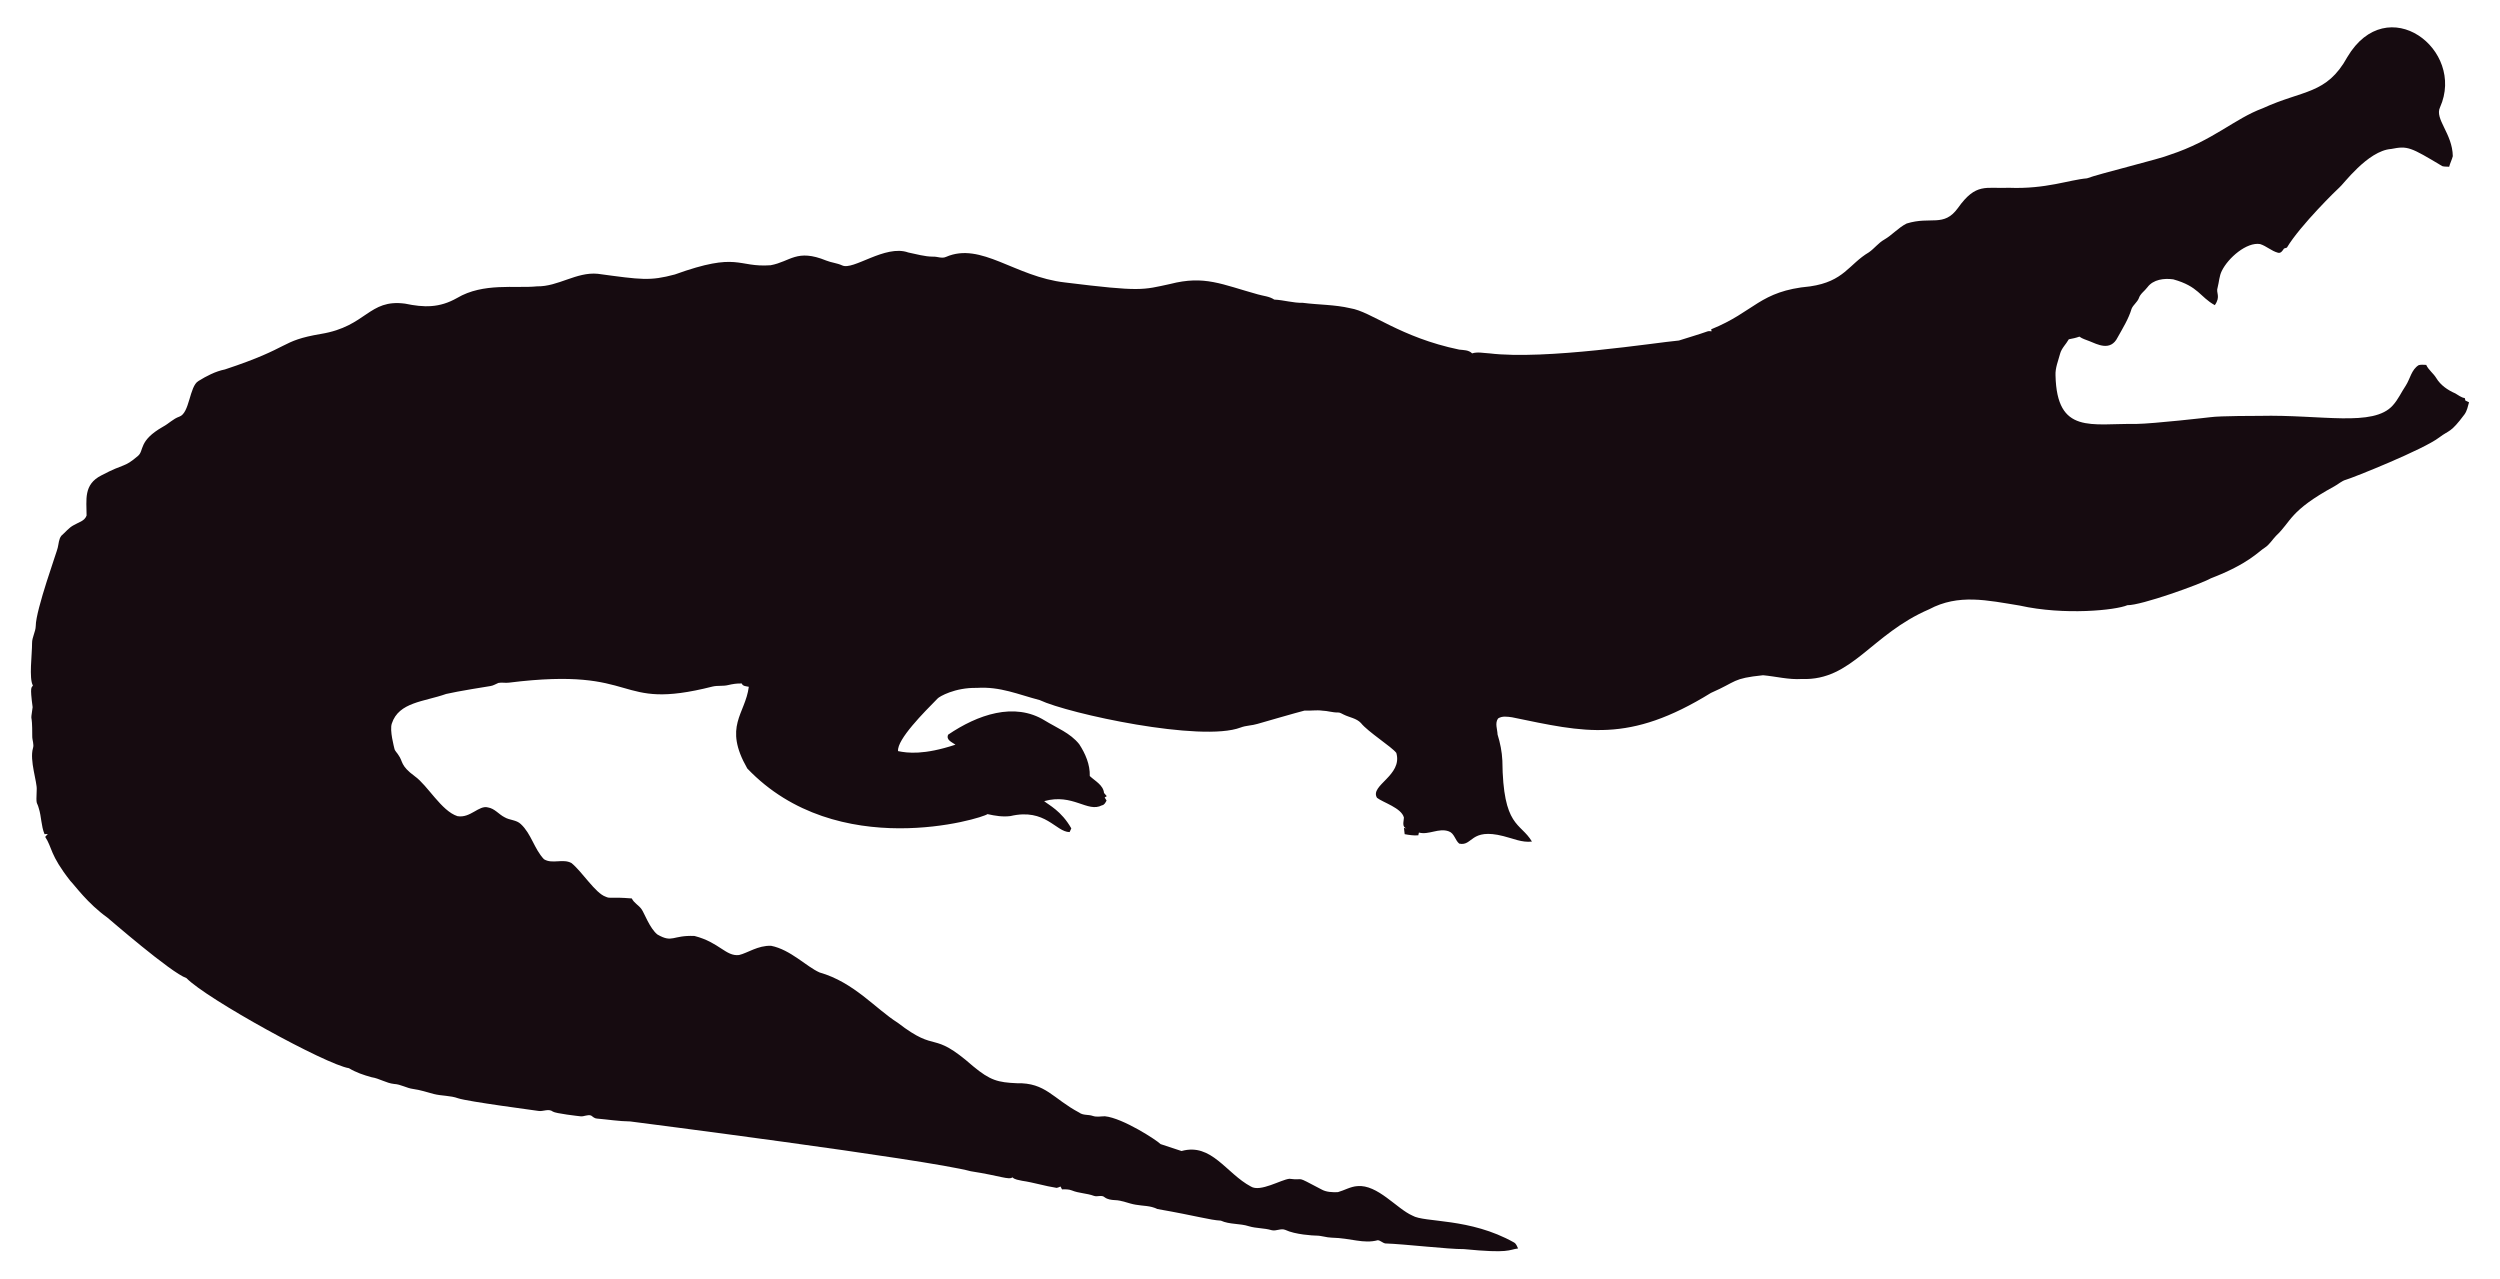
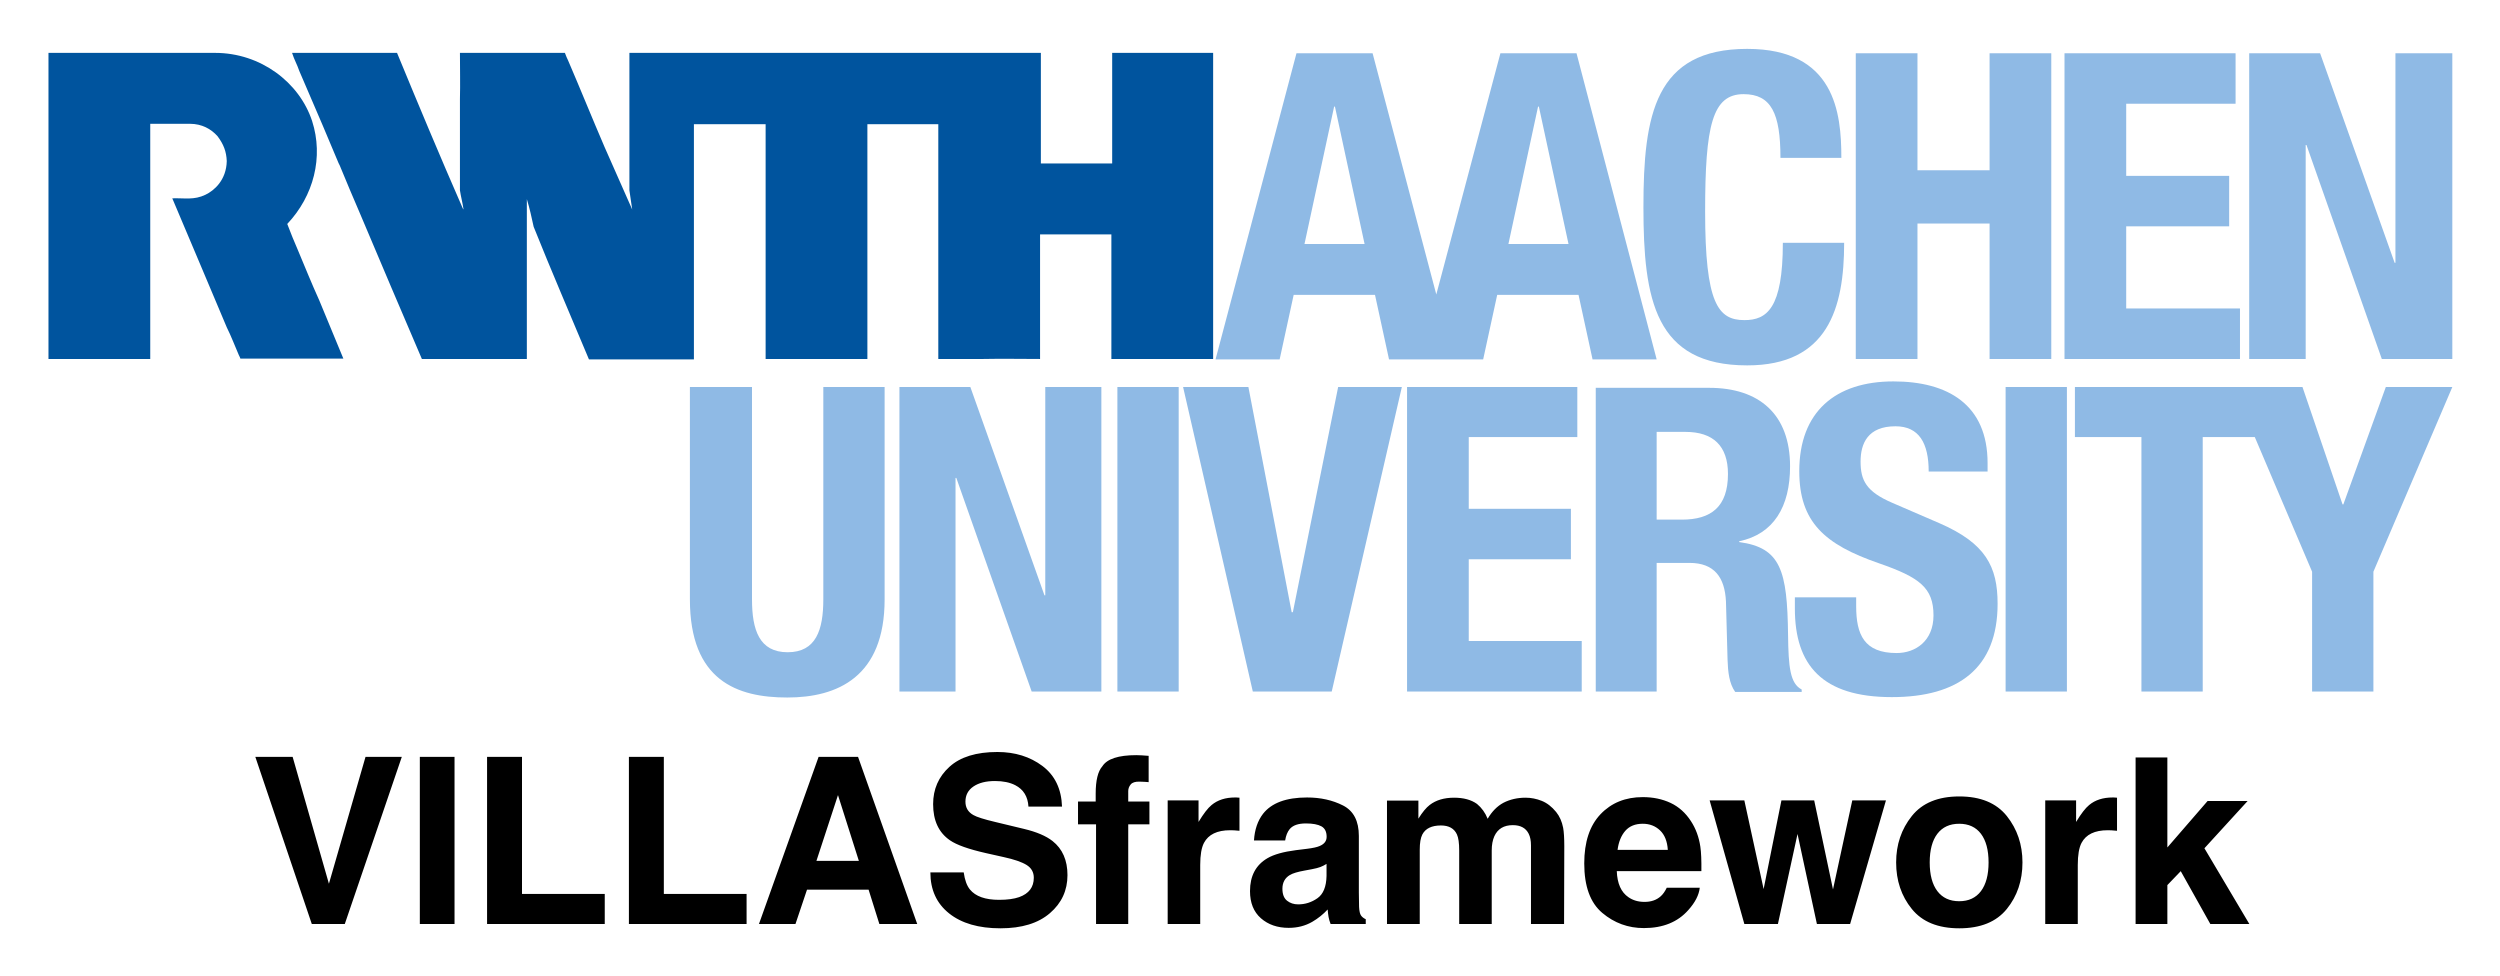
- <svg xmlns="http://www.w3.org/2000/svg" version="1.1" id="Layer_1" x="0px" y="0px" viewBox="0 0 2625.022 1342.022" enable-background="new 0 0 2625.022 1342.022" xml:space="preserve">
-   <path fill="#160B10" d="M2562.057,112.664c-5.93,12.226,13.089,27.649,13.408,51.328c-0.967,3.791-2.837,7.289-3.816,11.093  c-2.417-0.267-4.923,0.089-7.226-0.636c-33.512-20.05-36.245-21.483-53.631-18.038c-24.88,1.775-51.012,38.147-54.547,40.579  c-1,0.685-40.963,39.485-54.967,62.993c-1.056,0.331-2.086,0.661-3.078,1.005c-1.45,2.188-3.295,5.317-6.386,4.363  c-6.755-1.794-12.047-7.022-18.687-9.083c-14.172-2.325-33.569,14.577-40.185,28.126c-2.76,5.432-2.862,11.614-4.401,17.415  c-2.078,5.918,3.558,9.203-2.964,18.611c-15.758-8.651-16.89-19.671-43.645-27.108c-9.541-1.323-21.002,0.025-27.146,8.345  c-2.9,3.956-7.454,6.64-8.994,11.487c-1.705,4.223-5.788,6.857-7.569,10.978c-3.219,10.775-9.274,20.417-14.705,30.186  c-7.484,15.043-21.458,7.113-29.639,3.893c-3.549-1.501-7.378-2.404-10.482-4.745c-3.613,1.31-7.378,2.124-11.131,2.799  c-2.9,5.19-7.62,9.362-9.184,15.252c-1.972,7.442-5.139,14.807-4.771,22.656c1.426,62.435,37.744,50.23,84.657,50.985  c18.427-0.238,76.659-6.917,77.661-7.06c10.315-1.512,51.103-1.387,52.104-1.425c64.718-1.507,119.253,12.017,139.725-10.991  c5.622-6.144,8.955-13.878,13.598-20.735c4.617-7.073,5.915-16.893,13.662-21.562c2.519-0.687,5.19-0.305,7.81-0.242  c2.481,5.406,7.582,8.854,10.609,13.891c4.503,7.467,12.047,12.632,19.921,16.041c3.269,1.794,6.144,4.389,9.999,4.936  c0.166,0.852,0.369,1.705,0.598,2.57c1.259,0.611,2.519,1.208,3.854,1.819c-1.196,4.325-2.073,8.854-4.681,12.606  c-14.981,20.134-15.737,16.079-26.561,24.297c-16.513,12.73-90.704,42.38-97.937,44.421c-4.63,1.259-8.078,4.719-12.199,6.907  c-47.689,26.034-44.914,36.755-61.276,51.99c-3.969,4.096-6.856,9.273-11.754,12.403c-6.886,4.248-16.845,16.908-56.76,32.26  c-10.994,6.222-73.381,28.559-87.544,28.177c-12.182,5.289-66.295,10.873-113.113,0.394c-34.047-5.52-64.247-12.539-95.05,3.905  c-61.045,26.219-81.054,75.205-133.67,73.195c-13.739,0.903-27.159-2.684-40.745-3.943c-32.756,3.396-26.951,6.432-54.687,18.547  c-86.536,53.421-132.198,41.426-208.888,25.607c-4.859-0.636-10.304-1.616-14.68,1.259c-3.511,4.999-0.687,11.232-0.509,16.804  c2.76,8.879,4.605,18.076,5.037,27.388c0.678,70.703,18.876,64.615,31.064,85.038c-10.38,1.31-20.137-3.346-30.008-5.724  c-35.054-8.942-31.959,10.974-46.367,7.887c-4.376-3.651-5.076-10.864-10.94-12.886c-10.482-3.893-20.875,4.033-31.37,1.285  c-0.165,0.725-0.483,2.163-0.649,2.875c-4.834,0.432-9.592-0.331-14.311-1.196c-0.153-2.201-0.407-4.401-0.751-6.551  c0.7,0.127,2.112,0.382,2.824,0.509c-5.368-1.387-2.926-7.48-2.862-11.411c-2.581-10.171-21.93-15.743-28.266-20.735  c-7.896-13.101,27.192-23.356,20.29-47.143c-4.808-6.385-29.888-22.164-37.17-31.395c-4.783-5.063-12.047-5.813-18.013-8.815  c-1.972-0.827-3.791-2.315-6.017-2.239c-5.597,0.191-10.965-1.781-16.537-1.908c-6.208-0.878-12.441,0.318-18.661-0.076  c-6.376,1.51-49.471,13.993-49.471,13.993c-5.775,1.781-11.97,1.603-17.631,3.791c-41.153,15.671-180.401-14.399-211.051-28.838  c-22.477-5.819-41.27-14.396-65.945-12.772c-23.033-0.496-39.521,9.215-41.101,11.08c-14.156,14.382-42.805,43.009-41.597,55.297  c9.881,2.049,27.067,4.244,60.297-6.755c-3.6-2.633-10.164-4.859-7.683-10.52c30.91-20.96,69.478-34.528,101.385-14.896  c12.454,7.683,26.879,13.128,36.241,24.907c6.449,9.897,11.461,21.384,11.08,33.43c5.483,5.19,14.184,9.464,14.96,17.771  c0.954,1.132,1.883,2.239,2.9,3.371c-0.56,0.344-1.679,1.03-2.251,1.361c0.674,1.081,1.336,2.15,2.022,3.244  c-1.157,2.112-2.252,4.643-4.923,5.037c-15.167,7.923-30.412-12.885-60.589-4.414c4.515,3.914,17.957,10.035,28.495,28.596  c-0.623,1.285-1.221,2.582-1.781,3.893c-14.581-0.066-25.26-25.439-62.103-16.83c-8.065,1.081-16.27-0.28-24.119-2.048  c-5.689,4.616-157.704,51.097-252.241-47.919c-25.462-44.516-2.105-56.742,1.616-85.776c-2.646-0.598-6.259-0.445-7.429-3.447  c-4.834-0.216-9.63,0.547-14.311,1.666c-5.343,1.336-10.927,0.254-16.283,1.527c-104.921,26.598-73.475-21.586-213.976-4.058  c-3.638,0.483-7.327-0.471-10.927,0.267c-2.722,1.043-5.203,2.786-8.129,3.244c-1.005,0.139-35.568,5.632-46.749,8.332  c-23.248,8.245-49.669,8.494-57.027,31.013c-2.544,7.127,2.495,25.23,2.659,26.23c0.509,2.748,2.964,4.529,4.274,6.907  c5.125,7.002,1.576,10.814,17.186,22.287c13.483,9.569,27.903,36.42,44.764,41.877c13.652,2.389,22.508-11.842,32.107-9.146  c7.022,1.107,11.334,7.276,17.415,10.317c5.356,3.193,12.365,2.633,17.033,7.162c11.029,10.189,14.018,26.078,24.284,36.878  c8.765,5.47,19.972-0.979,28.965,4.071c11.309,9.233,25.045,31.634,35.809,35.287c4.836,2.294,4.589-0.02,27.477,1.832  c2.226,4.796,7.327,7.085,10.253,11.347c2.611,3.387,8.633,20.294,16.715,26.574c16.075,9.185,15.426,0.491,38.875,1.488  c26.056,6.667,32.977,21.713,46.774,19.997c8.688-1.942,19.833-10.206,33.646-9.68c20.419,4.043,37.013,21.857,50.896,27.986  c36.199,10.4,58.502,37.92,82.062,52.817c43.011,33.213,34.403,6.396,79.034,45.566c18.208,15.125,26.246,17.04,45.986,17.936  c30.318-0.751,37.93,16.193,65.525,30.81c4.134,3.155,9.541,1.844,14.196,3.498c4.147,1.463,8.51,0.394,12.772,0.369  c18.974,1.87,55.059,25.539,58.465,29.232c7.353,2.353,14.667,4.91,22.02,7.276c31.527-8.837,46.862,23.524,72.916,37.323  c9.817,6.052,31.604-7.299,40.338-8.179c17.829,2.357,3.781-4.531,33.392,11.016c5.241,3.066,11.589,3.218,17.504,3.028  c6.869-1.921,13.204-5.852,20.48-6.348c21.245-1.942,41.314,23.767,57.816,30.975c12.756,7.578,60.29,2.089,106.638,28.189  c2.366,1.298,3.155,4.007,4.3,6.284c-10.435,1.423-8.676,5.392-56.964,0.7c-16.115,0.199-61.486-5.252-82.52-5.953  c-2.824-0.572-4.91-3.04-7.772-3.397c-15.269,4.072-27.792-2.198-48.492-2.671c-5.546-0.102-10.825-2.201-16.359-2.162  c-2.762-0.015-21.848-1.008-32.323-6.004c-4.758-1.972-9.668,1.654-14.476,0.293c-7.747-2.315-16.003-1.781-23.737-4.121  c-9.541-3.104-20.277-1.692-29.41-5.865c-12.12-0.691-23.98-4.714-66.899-12.25c-6.984-3.625-14.985-3.091-22.516-4.49  c-7.416-1.145-14.324-4.643-21.892-4.821c-3.727-0.204-7.632-0.649-10.698-2.939c-3.206-2.951-7.645-0.127-11.334-1.539  c-7.531-2.798-15.774-2.646-23.203-5.712c-3.282-1.298-6.844-1.17-10.278-1.081c-0.394-0.763-1.183-2.264-1.577-3.015  c-1.285,0.636-2.608,1.119-3.982,1.45c-12.263-1.87-24.131-5.674-36.394-7.467c-3.46-0.903-7.404-1.005-10.113-3.6  c-3.831,2.97-12.398-1.54-43.747-6.411c-46.335-12.483-357.594-52.295-357.594-52.295c-11.716-0.14-23.317-2.023-34.982-3.015  c-2.442-0.127-4.211-1.844-6.068-3.18c-3.753-1.387-7.467,1.336-11.271,0.789c-2.02-0.195-26.027-2.946-28.838-4.923  c-4.592-3.587-10.278,0.216-15.367-0.738c-2.203-0.387-74.203-9.818-84.135-13.242c-8.243-2.989-17.224-2.379-25.658-4.529  c-7.162-1.895-14.209-4.274-21.574-5.254c-6.92-0.878-13.001-4.923-20.035-5.266c-8.319-0.878-15.443-5.826-23.648-7.073  c-8.256-2.252-16.448-5.037-23.775-9.49c-23.552-3.584-149.518-72.739-170.649-94.63c-16.013-5.37-81.914-62.745-82.914-63.439  c-21.039-15.096-34.147-33.758-38.964-38.595c-21.778-27.726-18.854-34.892-26.396-46.215c0.916-1.018,1.832-2.01,2.748-3.015  c-1.145,0.038-2.29,0.076-3.435,0.14c-3.651-8.676-3.18-18.28-6.042-27.172c-2.062-7.913-2.975-1.701-2.175-19.526  c0.634-7.664-7.675-30.697-3.931-43.518c1.348-4.16-0.814-8.281-0.751-12.454c0.068-28.882-2.418-11.02,0.394-30.657  c-3.041-22.85-1.09-20.042,0.305-22.719c-4.294-7.378-0.844-32.606-0.89-44.586c-0.025-6.246,3.714-11.741,3.867-17.962  c0-16.859,22.775-79.378,23.076-82.113c1.056-4.198,1.043-9.032,3.778-12.568c4.338-3.74,7.874-8.485,13.052-11.169  c4.745-2.913,11.411-4.172,13.471-10.088c0.043-16.362-3.503-32.575,15.532-42.157c25.219-13.344,23.115-7.424,38.34-20.379  c6.931-5.754,0.059-15.764,26.434-30.772c5.915-3.129,10.622-8.281,17.046-10.507c11.015-3.661,10.497-31.892,20.099-37.437  c8.612-5.33,17.796-10.113,27.795-12.148c71.433-23.584,56.818-29.805,100.939-37.31c48.019-7.907,49.805-36.895,88.244-31.777  c19.858,4.163,35.994,4.605,54.61-5.953c27.665-16.35,60.97-9.859,83.919-12.212c22.172,0.42,41.279-15.29,63.693-13.191  c46.138,6.272,54.878,7.691,80.993,0.738c67.442-24.31,65.094-7.128,100.634-9.706c20.946-3.875,27.233-17.596,58.388-4.91  c5.368,2.188,11.283,2.595,16.575,5.025c11.553,5.818,45.215-22.204,69.43-13.535c8.676,1.717,17.262,4.401,26.205,4.401  c4.49-0.216,9.083,2.252,13.446,0.293c37.015-16.156,72.304,20.872,125.096,26.815c80.305,9.923,81.3,7.845,110.289,1.603  c36.266-9.336,54.189,0.413,92.111,10.902c5.775,1.717,12.11,1.984,17.237,5.47c10.075,0.458,19.844,3.638,29.983,3.396  c16.588,2.163,33.506,1.819,49.853,5.686c21.982,3.418,52.115,30.498,114.347,43.441c4.681,0.572,9.999,0.28,13.586,3.956  c5.864-1.844,12.047-0.267,18.038-0.025c59.148,7.176,174.934-11.359,199.106-13.471c9.82-3.218,19.819-5.966,29.576-9.452  c1.488-0.674,3.155-0.356,4.758-0.229c-0.115-0.522-0.356-1.577-0.483-2.099c45.944-18.548,50.589-40.213,103.827-45.057  c35.891-5.17,40.645-23.282,61.836-35.809c5.712-3.969,9.897-9.808,16.028-13.281c8.408-4.872,14.82-12.555,23.559-16.931  c25.605-7.944,38.867,4.305,53.847-16.257c19.089-26.933,29.276-20.168,53.605-21.256c38.819,1.522,63.061-8.345,81.948-9.935  c11.484-4.495,77.877-20.69,87.061-24.742c45.297-14.857,67.746-37.884,97.505-48.848c42.187-19.404,67.008-14.225,88.74-53.694  C2506.582-10.604,2589.134,52.018,2562.057,112.664z" />
+ <svg xmlns="http://www.w3.org/2000/svg" role="img" viewBox="14.50 234.00 624.00 243.50">
+   <style>svg {enable-background:new 0 0 652 652}</style>
+   <style>.st0{fill:#8fbae5}</style>
+   <path d="M428 341.8h7.2c6.9 0 10.6 3.5 10.6 10.5 0 8.2-4.2 11.4-11.5 11.4H428v-21.9zm-15.3 64.8H428v-32.1h8.2c6.2 0 8.8 3.6 9.1 9.6l.4 14.6c.1 3 .4 5.9 1.9 8h16.6v-.6c-2.9-1.5-3.3-5.6-3.4-13.6-.2-16.1-1.8-21.8-12.2-23.2v-.2c8.6-1.8 12.7-8.6 12.7-18.7 0-13-7.7-19.6-20.2-19.6h-28.3v75.8zm-226-76v53c0 20.3 11.8 24.5 24.3 24.5s24.3-5.1 24.3-24.5v-53H220v53c0 7.6-1.8 13.2-8.9 13.2-7.1 0-8.9-5.6-8.9-13.2v-53h-15.5zm52.3 0v76h14v-53.3h.2l18.8 53.3h17.4v-76h-14v52h-.2l-18.5-52zm54.4 0h15.3v76h-15.3zm16.4 0l17.4 76h19.7l17.5-76h-15.9l-11.3 56.2h-.3l-10.8-56.2zm55.9 0v76h43.6V394h-28.2v-20.4h25.5V361h-25.5v-17.9h27.1v-12.5z" class="st0" />
+   <path d="M462.5 382.8v3.1c0 14.1 6.8 22.1 24.2 22.1 16.6 0 26.4-7.2 26.4-23.3 0-9.3-3-15.1-14.5-20.1l-11.8-5.1c-6.5-2.8-7.9-5.6-7.9-10.3 0-4.5 1.8-8.8 8.7-8.8 5.9 0 8.3 4.2 8.3 11.3h14.7v-2.1c0-14.6-9.9-20.4-23.5-20.4-14.5 0-23.5 7.6-23.5 22.4 0 12.7 6.3 18.3 19.9 23 10.1 3.5 13.6 6.1 13.6 13 0 6.4-4.5 9.4-9.2 9.4-8.1 0-10.1-4.6-10.1-11.7v-2.2h-15.3zm52.6-52.2h15.3v76h-15.3zm94.9 0l-10.6 29.3h-.2l-10-29.3h-56.8v12.5H549v63.5h15.3v-63.5h13l14.3 33.6v29.9h15.3v-29.9l19.7-46.1z" class="st0" />
+   <path fill="#00549e" d="M52 323.6H26.6v-76.4h41.6c11.3 0 21 7.3 24.2 17 2.9 9 .4 18.7-6.2 25.7.9 2.4 1.7 4.3 2.6 6.4 1.8 4.3 3.5 8.5 5.4 12.7l6 14.5H74.5s-.2-.6-.4-.9c-1-2.3-1.9-4.7-3-6.9L64.9 301c-2.5-5.9-4.9-11.6-7.4-17.5 3.1-.1 5.4.5 8.3-.9 2.1-1 5.2-3.6 5.3-8.4-.1-2.4-.8-4.2-2.3-6.2-1.6-1.8-3.9-3.1-6.9-3.1H52v58.7zm265.3-76.3v76.3h-25.4v-31.1h-17.8v31.1c-4.6 0-9.6-.1-14.2 0h-11.2V265H231v58.6h-25.4V265h-17.9v58.7h-26.2c-4.6-11-9.4-22.1-13.8-33.1-.5-2.3-1-4.6-1.7-6.9v39.9h-26.2c-5.2-12.1-10.2-23.9-15.4-36.2-1.8-4.2-3.3-7.7-5.1-12.1l-.3-.6-4-9.5-5.8-13.5c-.5-1.5-1.3-2.9-1.8-4.5h26.2c5.4 13.1 10.8 26 16.4 38.8l.2.3c-.2-1.5-.7-3.4-.9-4.8v-22.8c.1-3.6 0-7.8 0-11.5h26.2c.3.8.5 1.3.8 1.9 3.1 7.2 6 14.4 9.1 21.6l6.9 15.6c-.2-1.6-.5-3.2-.7-4.8v-34.3h102.7v27.6h17.8v-27.6h25.2z" />
+   <path d="M408 247.3h-19l-16 60.2-15.9-60.2h-19l-20.2 76.4h16l3.5-16.1h20.3l3.5 16.1h23.5l3.5-16.1h20.3l3.5 16.1h16l-20-76.4zm-67.9 47.6l7.4-34.3h.2l7.4 34.3h-15zm50.9 0l7.4-34.3h.2l7.4 34.3h-15zm83.1-21.6c0-11.1-1.6-27.1-23.5-27.1-23 0-25.9 16.4-25.9 39.5s2.9 39.5 25.9 39.5c20.1 0 24.2-14.2 24.2-30.6h-15.3c0 16.4-4 19.3-9.6 19.3-6.6 0-9.8-4.2-9.8-27.1 0-21.5 1.8-29.3 9.6-29.3 6.9 0 9.2 4.8 9.2 15.9h15.2zm3.6 50.3h15.4v-33.8h18v33.8h15.4v-76.3h-15.4v29.2h-18v-29.2h-15.4zm52.1-76.3v76.3h43.8V311h-28.4v-20.5h25.7v-12.6h-25.7v-18h27.3v-12.6zm46.1 0v76.3H590v-53.4h.2l18.8 53.4h17.6v-76.3h-14.2v52.3h-.2l-18.6-52.3z" class="st0" />
+   <path d="M105.734 422.914l-9.136 31.667-9.056-31.667h-9.313l14.095 41.713h8.235l14.232-41.713zm22.217 41.713v-41.713h-8.661v41.713zm-4.331-42.534zm12.453.821v41.713h29.373v-7.494h-20.655v-34.219zm35.402 0v41.713h29.373v-7.494h-20.655v-34.219zm46.808 25.952l5.377-16.413 5.208 16.413zm.539-25.952l-14.884 41.713h9.112l2.882-8.573h15.367l2.689 8.573h9.45l-14.771-41.713zm4.87 0zm31.353 28.842h-8.323c0 4.339 1.562 7.744 4.669 10.223 3.115 2.487 7.39 3.727 12.823 3.727 5.321 0 9.434-1.264 12.348-3.783 2.922-2.511 4.379-5.683 4.379-9.49 0-3.719-1.248-6.56-3.735-8.516-1.61-1.264-3.985-2.278-7.132-3.027l-7.188-1.731c-2.777-.66-4.588-1.232-5.433-1.723-1.32-.741-1.98-1.851-1.98-3.341 0-1.626.668-2.89 2.004-3.791 1.344-.91 3.131-1.36 5.377-1.36 2.02 0 3.711.346 5.063 1.046 2.045 1.054 3.139 2.842 3.284 5.345h8.38c-.153-4.427-1.779-7.808-4.886-10.143-3.099-2.326-6.85-3.494-11.245-3.494-5.264 0-9.257 1.232-11.97 3.703-2.721 2.479-4.073 5.578-4.073 9.313 0 4.097 1.401 7.108 4.21 9.032 1.666 1.151 4.661 2.214 8.999 3.196l4.419.99c2.584.563 4.484 1.215 5.691 1.956 1.207.749 1.811 1.819 1.811 3.196 0 2.359-1.224 3.968-3.655 4.838-1.28.451-2.954.676-5.007.676-3.437 0-5.86-.853-7.277-2.576-.773-.942-1.288-2.367-1.554-4.266zm8.46-30.114zm35.998.893c-.419-.032-.877-.048-1.385-.048-4.476 0-7.293.926-8.468 2.777-1.111 1.248-1.666 3.518-1.666 6.818v1.98h-4.411v5.691h4.5v24.873h8.034v-24.873h5.289v-5.691h-5.289v-2.6c0-.604.201-1.159.612-1.658.402-.499 1.135-.733 2.206-.708 1.063.032 1.827.072 2.278.129v-6.568c-.716-.056-1.288-.097-1.698-.121zm23.674 10.521c-.105-.008-.233-.008-.386-.008-2.415 0-4.371.628-5.884 1.892-.926.757-2.012 2.165-3.252 4.218v-5.377h-7.703v30.846h8.122v-14.739c0-2.479.314-4.307.934-5.498 1.119-2.109 3.292-3.163 6.544-3.163.241 0 .563.008.958.024.394.024.853.056 1.36.113v-8.259c-.362-.024-.588-.032-.692-.048zm22.426 16.574v3.002c-.056 2.697-.821 4.556-2.278 5.57-1.465 1.022-3.059 1.529-4.798 1.529-1.095 0-2.02-.306-2.785-.918s-1.151-1.61-1.151-2.986c0-1.546.628-2.689 1.868-3.429.741-.435 1.956-.797 3.655-1.103l1.811-.338c.902-.169 1.618-.354 2.133-.547.523-.201 1.038-.459 1.546-.781zm-4.894-3.767l-2.745.338c-3.115.402-5.474 1.063-7.076 1.988-2.93 1.698-4.387 4.443-4.387 8.235 0 2.922.91 5.184 2.729 6.778 1.819 1.594 4.129 2.391 6.923 2.391 2.189 0 4.146-.499 5.884-1.505 1.449-.845 2.737-1.876 3.848-3.083.056.7.129 1.32.225 1.868.097.547.266 1.135.507 1.755h8.774v-1.191c-.523-.241-.926-.555-1.183-.934-.266-.37-.427-1.087-.483-2.149-.04-1.393-.056-2.584-.056-3.566v-14.143c0-3.719-1.312-6.246-3.936-7.591-2.624-1.336-5.619-2.004-8.999-2.004-5.184 0-8.847 1.352-10.98 4.073-1.336 1.739-2.093 3.952-2.262 6.649h7.784c.185-1.191.563-2.133 1.127-2.825.797-.95 2.141-1.417 4.049-1.417 1.698 0 2.986.241 3.864.716.877.483 1.312 1.36 1.312 2.624 0 1.038-.572 1.795-1.723 2.286-.644.29-1.707.523-3.196.708zm.419-12.903zm58.191.934c-1.328-.523-2.664-.789-4.025-.789-2.037 0-3.888.419-5.546 1.272-1.562.845-2.874 2.181-3.928 3.993-.604-1.513-1.497-2.745-2.664-3.711-1.449-1.038-3.357-1.554-5.715-1.554-2.487 0-4.516.604-6.085 1.811-.885.676-1.827 1.819-2.825 3.421v-4.5h-7.84v30.79h8.178V446.065c0-1.682.217-2.946.652-3.791.789-1.489 2.334-2.238 4.637-2.238 1.98 0 3.308.749 3.993 2.238.378.829.563 2.157.563 3.993v18.361h8.122v-18.361c0-1.385.217-2.56.652-3.542.845-1.851 2.383-2.769 4.612-2.769 1.924 0 3.244.716 3.96 2.149.378.749.572 1.715.572 2.882v19.641h8.259l.056-19.44c0-2.004-.097-3.518-.282-4.556-.306-1.57-.885-2.89-1.755-3.96-1.079-1.32-2.27-2.246-3.59-2.777zm20.865 7.47c1.03-1.167 2.479-1.755 4.347-1.755 1.715 0 3.155.555 4.315 1.658 1.159 1.103 1.803 2.721 1.94 4.854H418.243c.266-2.004.918-3.582 1.94-4.757zm11.277-6.963c-2.053-.958-4.363-1.441-6.931-1.441-4.323 0-7.832 1.425-10.545 4.274-2.705 2.85-4.057 6.947-4.057 12.284 0 5.699 1.497 9.812 4.5 12.34 3.002 2.528 6.464 3.791 10.384 3.791 4.757 0 8.452-1.505 11.092-4.5 1.698-1.892 2.656-3.751 2.858-5.578h-8.235c-.435.91-.934 1.618-1.497 2.125-1.038.942-2.391 1.417-4.049 1.417-1.562 0-2.906-.386-4.017-1.167-1.827-1.24-2.801-3.413-2.914-6.504h21.114c.032-2.664-.048-4.701-.258-6.118-.362-2.415-1.143-4.532-2.35-6.367-1.336-2.069-3.035-3.59-5.095-4.556zm-6.367-1.441zm34.05.821l-4.443 22.128-4.814-22.128h-8.661l8.661 30.846h8.38l4.894-22.466 4.838 22.466h8.291l8.943-30.846h-8.404l-4.814 22.217-4.693-22.217zm49.803 22.644c-1.264 1.674-3.075 2.52-5.433 2.52-2.359 0-4.178-.845-5.45-2.52-1.272-1.682-1.908-4.065-1.908-7.164 0-3.091.636-5.474 1.908-7.148 1.272-1.666 3.091-2.503 5.45-2.503s4.17.837 5.433 2.503c1.264 1.674 1.9 4.057 1.9 7.148 0 3.099-.636 5.482-1.9 7.164zm6.456 4.451c2.6-3.212 3.904-7.084 3.904-11.616 0-4.451-1.304-8.307-3.904-11.575-2.608-3.26-6.56-4.894-11.857-4.894-5.305 0-9.257 1.634-11.857 4.894-2.608 3.268-3.912 7.124-3.912 11.575 0 4.532 1.304 8.404 3.912 11.616 2.6 3.22 6.552 4.83 11.857 4.83 5.297 0 9.249-1.61 11.857-4.83zm-11.857-27.916zm38.67.097c-.105-.008-.233-.008-.386-.008-2.415 0-4.379.628-5.884 1.892-.926.757-2.012 2.165-3.252 4.218v-5.377h-7.703v30.846h8.122v-14.739c0-2.479.314-4.307.934-5.498 1.119-2.109 3.292-3.163 6.544-3.163.241 0 .563.008.958.024.394.024.853.056 1.36.113v-8.259c-.362-.024-.588-.032-.692-.048zm5.329-9.998v41.568h7.929v-9.708l3.341-3.477 7.381 13.185h9.74l-11.213-18.9 10.786-11.801h-9.99l-10.046 11.599v-22.466z" />
</svg>
